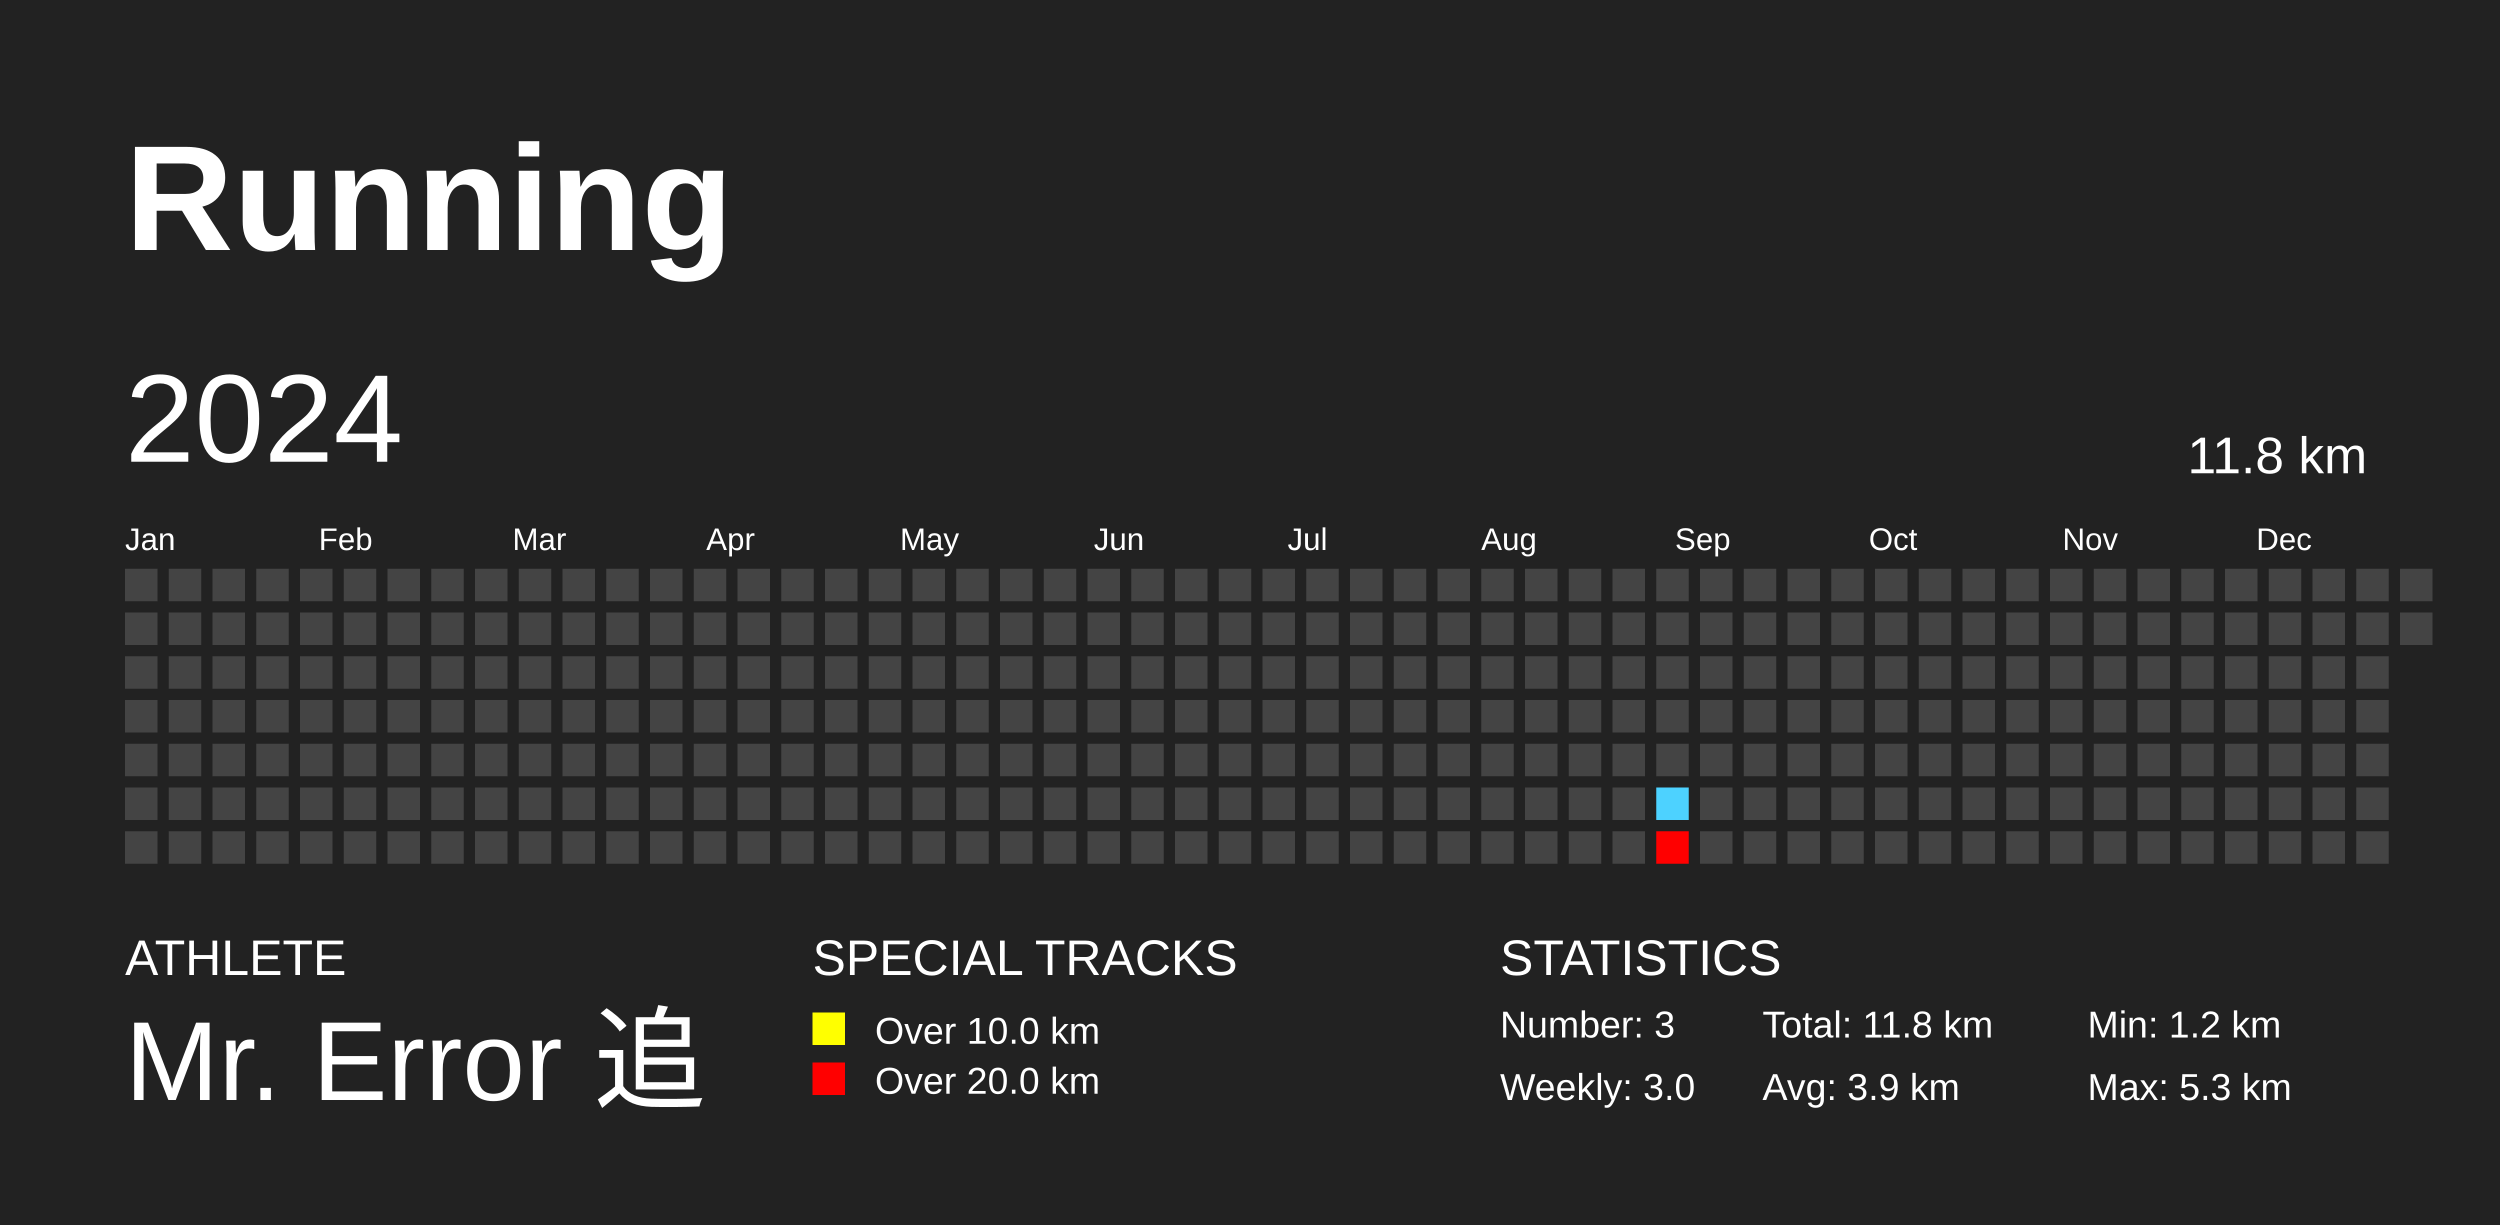
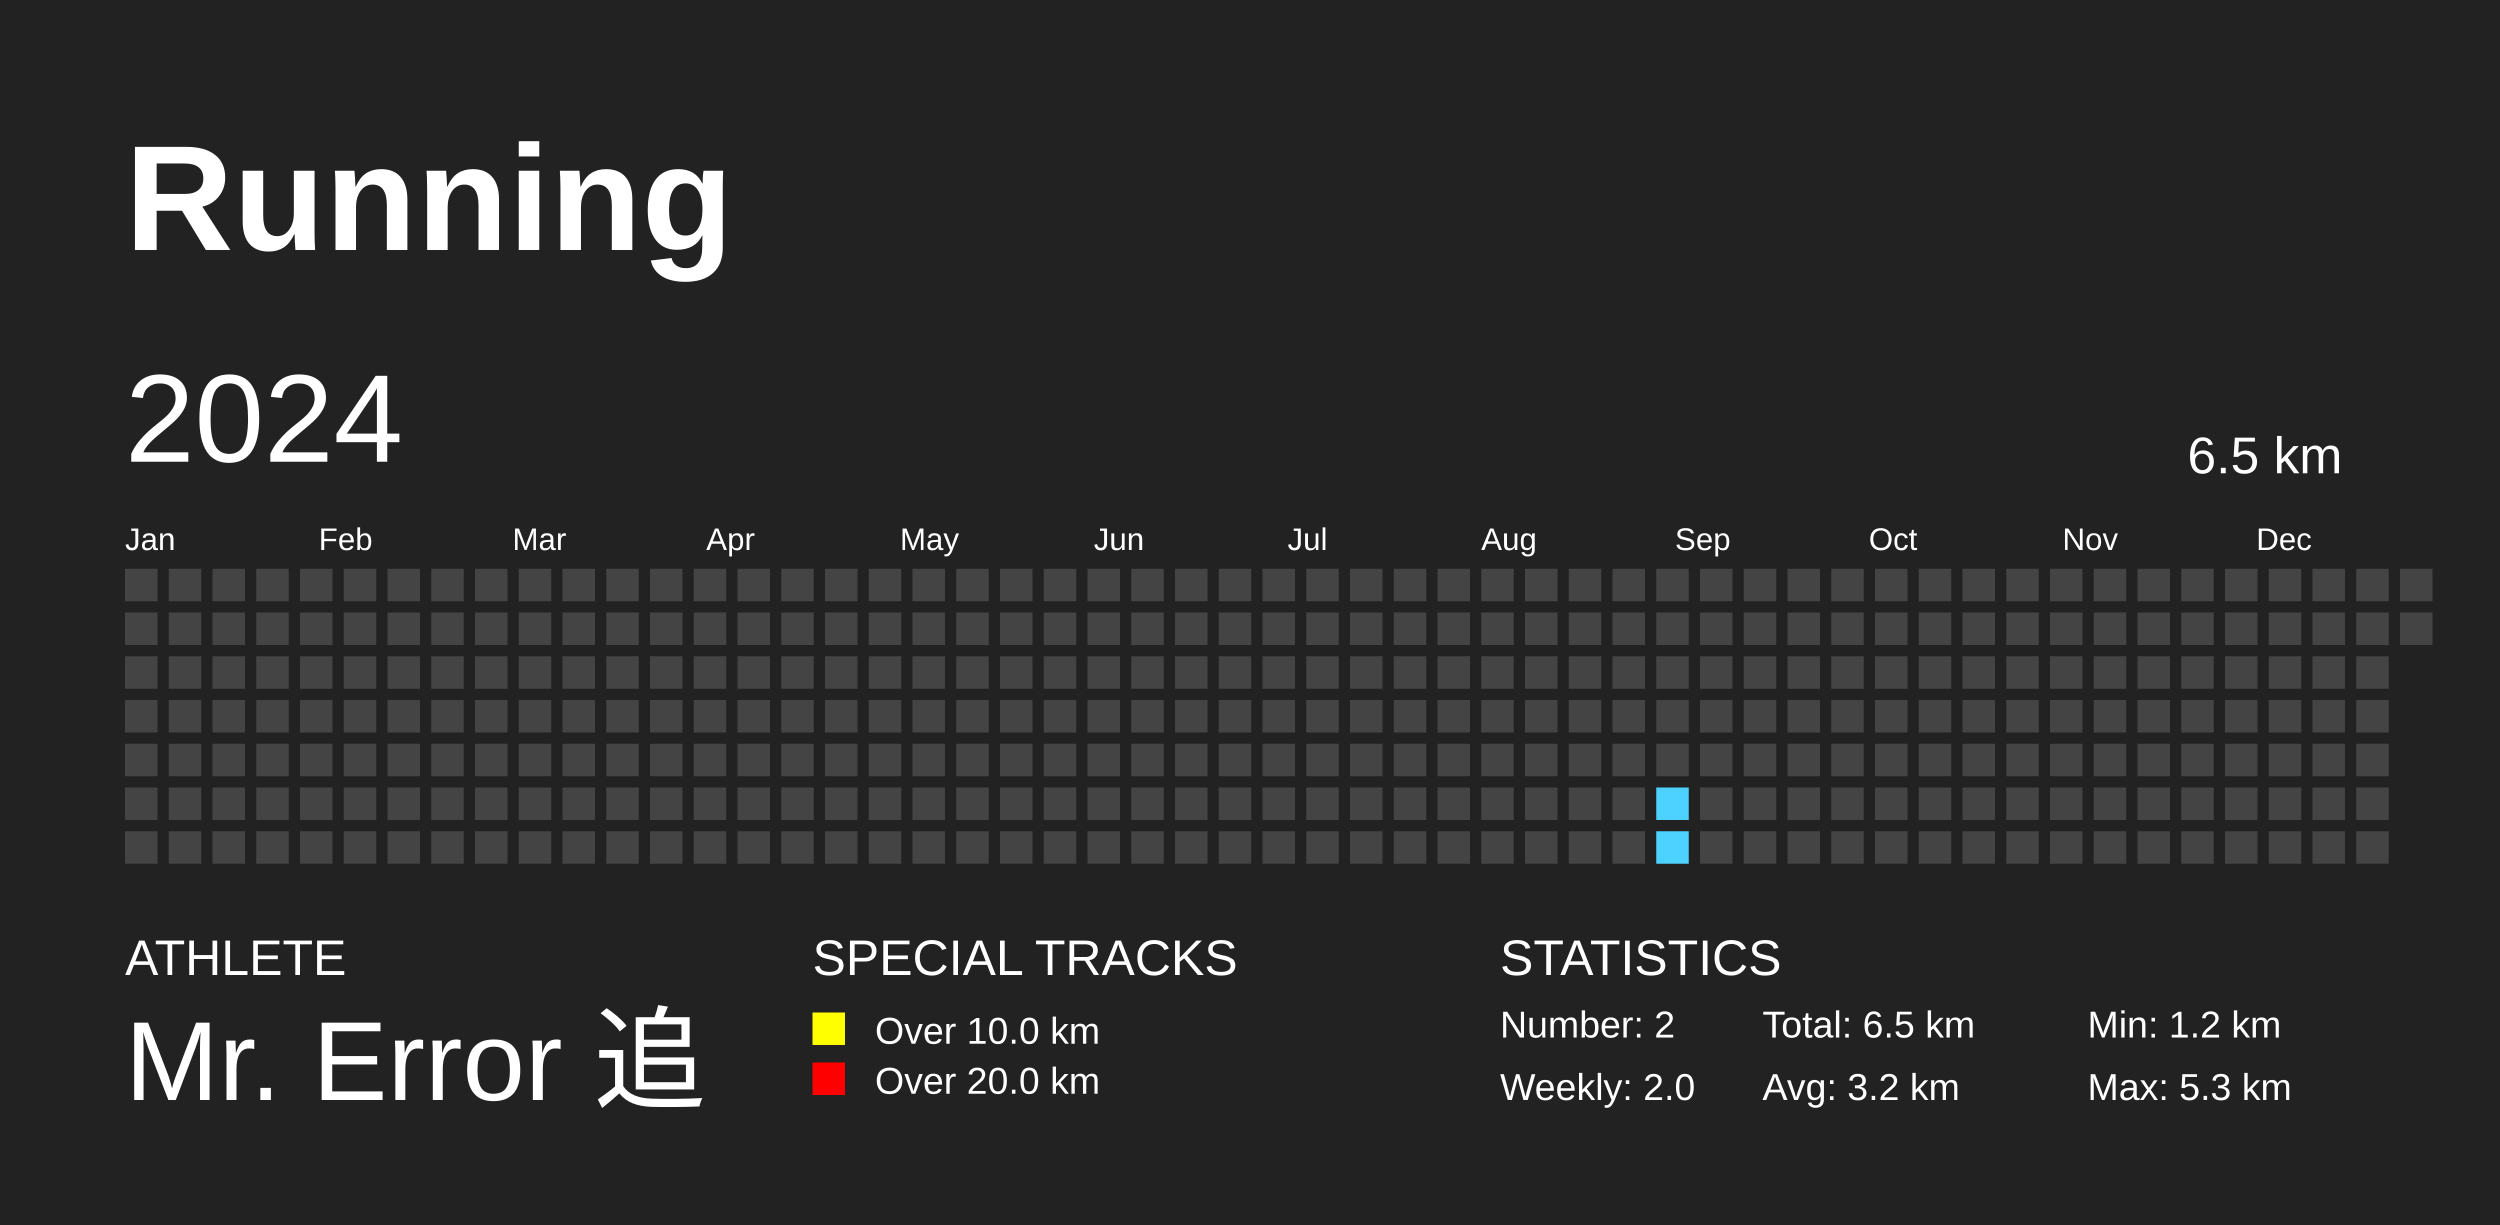
<svg xmlns="http://www.w3.org/2000/svg" baseProfile="full" height="98mm" version="1.1" viewBox="0,0,200,98" width="200mm">
  <defs />
  <rect fill="#222222" height="98" width="200" x="0" y="0" />
  <text fill="#FFFFFF" style="font-size:12px; font-family:Arial; font-weight:bold;" x="10" y="20">Running</text>
  <text fill="#FFFFFF" style="font-size:4px; font-family:Arial" x="10" y="78">ATHLETE</text>
  <text fill="#FFFFFF" style="font-size:9px; font-family:Arial" x="10" y="88">Mr. Error 追</text>
  <text fill="#FFFFFF" style="font-size:4px; font-family:Arial" x="65" y="78">SPECIAL TRACKS</text>
  <rect fill="yellow" height="2.6" width="2.6" x="65" y="81" />
  <text fill="#FFFFFF" style="font-size:3px; font-family:Arial" x="70" y="83.5">Over 10.0 km</text>
  <rect fill="red" height="2.6" width="2.6" x="65" y="85" />
  <text fill="#FFFFFF" style="font-size:3px; font-family:Arial" x="70" y="87.5">Over 20.0 km</text>
  <text fill="#FFFFFF" style="font-size:4px; font-family:Arial" x="120" y="78">STATISTICS</text>
-   <text fill="#FFFFFF" style="font-size:3px; font-family:Arial" x="120" y="83">Number: 3</text>
-   <text fill="#FFFFFF" style="font-size:3px; font-family:Arial" x="120" y="88">Weekly: 3.0</text>
-   <text fill="#FFFFFF" style="font-size:3px; font-family:Arial" x="141" y="83">Total: 11.8 km</text>
-   <text fill="#FFFFFF" style="font-size:3px; font-family:Arial" x="141" y="88">Avg: 3.9 km</text>
+   <text fill="#FFFFFF" style="font-size:3px; font-family:Arial" x="120" y="83">Number: 2</text>
+   <text fill="#FFFFFF" style="font-size:3px; font-family:Arial" x="120" y="88">Weekly: 2.0</text>
+   <text fill="#FFFFFF" style="font-size:3px; font-family:Arial" x="141" y="83">Total: 6.5 km</text>
+   <text fill="#FFFFFF" style="font-size:3px; font-family:Arial" x="141" y="88">Avg: 3.2 km</text>
  <text fill="#FFFFFF" style="font-size:3px; font-family:Arial" x="167" y="83">Min: 1.2 km</text>
  <text fill="#FFFFFF" style="font-size:3px; font-family:Arial" x="167" y="88">Max: 5.3 km</text>
  <text dominant-baseline="hanging" fill="#FFFFFF" style="font-size:10.0px; font-family:Arial;" x="10" y="30">2024</text>
-   <text dominant-baseline="hanging" fill="#FFFFFF" style="font-size:4.125px; font-family:Arial;" x="175" y="35">11.8 km</text>
+   <text dominant-baseline="hanging" fill="#FFFFFF" style="font-size:4.125px; font-family:Arial;" x="175" y="35">6.5 km</text>
  <text fill="#FFFFFF" style="font-size:2.5px; font-family:Arial" x="10.0" y="44">Jan</text>
  <text fill="#FFFFFF" style="font-size:2.5px; font-family:Arial" x="25.5" y="44">Feb</text>
  <text fill="#FFFFFF" style="font-size:2.5px; font-family:Arial" x="41.0" y="44">Mar</text>
  <text fill="#FFFFFF" style="font-size:2.5px; font-family:Arial" x="56.5" y="44">Apr</text>
  <text fill="#FFFFFF" style="font-size:2.5px; font-family:Arial" x="72.0" y="44">May</text>
  <text fill="#FFFFFF" style="font-size:2.5px; font-family:Arial" x="87.5" y="44">Jun</text>
  <text fill="#FFFFFF" style="font-size:2.5px; font-family:Arial" x="103.0" y="44">Jul</text>
  <text fill="#FFFFFF" style="font-size:2.5px; font-family:Arial" x="118.5" y="44">Aug</text>
  <text fill="#FFFFFF" style="font-size:2.5px; font-family:Arial" x="134.0" y="44">Sep</text>
  <text fill="#FFFFFF" style="font-size:2.5px; font-family:Arial" x="149.5" y="44">Oct</text>
  <text fill="#FFFFFF" style="font-size:2.5px; font-family:Arial" x="165.0" y="44">Nov</text>
  <text fill="#FFFFFF" style="font-size:2.5px; font-family:Arial" x="180.5" y="44">Dec</text>
  <rect fill="#444444" height="2.6" width="2.6" x="10.0" y="45.5" />
  <rect fill="#444444" height="2.6" width="2.6" x="10.0" y="49.0" />
  <rect fill="#444444" height="2.6" width="2.6" x="10.0" y="52.5" />
  <rect fill="#444444" height="2.6" width="2.6" x="10.0" y="56.0" />
  <rect fill="#444444" height="2.6" width="2.6" x="10.0" y="59.5" />
  <rect fill="#444444" height="2.6" width="2.6" x="10.0" y="63.0" />
  <rect fill="#444444" height="2.6" width="2.6" x="10.0" y="66.5" />
  <rect fill="#444444" height="2.6" width="2.6" x="13.5" y="45.5" />
  <rect fill="#444444" height="2.6" width="2.6" x="13.5" y="49.0" />
  <rect fill="#444444" height="2.6" width="2.6" x="13.5" y="52.5" />
  <rect fill="#444444" height="2.6" width="2.6" x="13.5" y="56.0" />
  <rect fill="#444444" height="2.6" width="2.6" x="13.5" y="59.5" />
  <rect fill="#444444" height="2.6" width="2.6" x="13.5" y="63.0" />
  <rect fill="#444444" height="2.6" width="2.6" x="13.5" y="66.5" />
  <rect fill="#444444" height="2.6" width="2.6" x="17.0" y="45.5" />
  <rect fill="#444444" height="2.6" width="2.6" x="17.0" y="49.0" />
  <rect fill="#444444" height="2.6" width="2.6" x="17.0" y="52.5" />
  <rect fill="#444444" height="2.6" width="2.6" x="17.0" y="56.0" />
  <rect fill="#444444" height="2.6" width="2.6" x="17.0" y="59.5" />
  <rect fill="#444444" height="2.6" width="2.6" x="17.0" y="63.0" />
  <rect fill="#444444" height="2.6" width="2.6" x="17.0" y="66.5" />
  <rect fill="#444444" height="2.6" width="2.6" x="20.5" y="45.5" />
  <rect fill="#444444" height="2.6" width="2.6" x="20.5" y="49.0" />
  <rect fill="#444444" height="2.6" width="2.6" x="20.5" y="52.5" />
  <rect fill="#444444" height="2.6" width="2.6" x="20.5" y="56.0" />
  <rect fill="#444444" height="2.6" width="2.6" x="20.5" y="59.5" />
  <rect fill="#444444" height="2.6" width="2.6" x="20.5" y="63.0" />
  <rect fill="#444444" height="2.6" width="2.6" x="20.5" y="66.5" />
  <rect fill="#444444" height="2.6" width="2.6" x="24.0" y="45.5" />
  <rect fill="#444444" height="2.6" width="2.6" x="24.0" y="49.0" />
  <rect fill="#444444" height="2.6" width="2.6" x="24.0" y="52.5" />
  <rect fill="#444444" height="2.6" width="2.6" x="24.0" y="56.0" />
  <rect fill="#444444" height="2.6" width="2.6" x="24.0" y="59.5" />
  <rect fill="#444444" height="2.6" width="2.6" x="24.0" y="63.0" />
  <rect fill="#444444" height="2.6" width="2.6" x="24.0" y="66.5" />
  <rect fill="#444444" height="2.6" width="2.6" x="27.5" y="45.5" />
  <rect fill="#444444" height="2.6" width="2.6" x="27.5" y="49.0" />
  <rect fill="#444444" height="2.6" width="2.6" x="27.5" y="52.5" />
  <rect fill="#444444" height="2.6" width="2.6" x="27.5" y="56.0" />
  <rect fill="#444444" height="2.6" width="2.6" x="27.5" y="59.5" />
  <rect fill="#444444" height="2.6" width="2.6" x="27.5" y="63.0" />
  <rect fill="#444444" height="2.6" width="2.6" x="27.5" y="66.5" />
  <rect fill="#444444" height="2.6" width="2.6" x="31.0" y="45.5" />
  <rect fill="#444444" height="2.6" width="2.6" x="31.0" y="49.0" />
  <rect fill="#444444" height="2.6" width="2.6" x="31.0" y="52.5" />
  <rect fill="#444444" height="2.6" width="2.6" x="31.0" y="56.0" />
  <rect fill="#444444" height="2.6" width="2.6" x="31.0" y="59.5" />
  <rect fill="#444444" height="2.6" width="2.6" x="31.0" y="63.0" />
  <rect fill="#444444" height="2.6" width="2.6" x="31.0" y="66.5" />
  <rect fill="#444444" height="2.6" width="2.6" x="34.5" y="45.5" />
  <rect fill="#444444" height="2.6" width="2.6" x="34.5" y="49.0" />
  <rect fill="#444444" height="2.6" width="2.6" x="34.5" y="52.5" />
  <rect fill="#444444" height="2.6" width="2.6" x="34.5" y="56.0" />
  <rect fill="#444444" height="2.6" width="2.6" x="34.5" y="59.5" />
  <rect fill="#444444" height="2.6" width="2.6" x="34.5" y="63.0" />
  <rect fill="#444444" height="2.6" width="2.6" x="34.5" y="66.5" />
  <rect fill="#444444" height="2.6" width="2.6" x="38.0" y="45.5" />
  <rect fill="#444444" height="2.6" width="2.6" x="38.0" y="49.0" />
  <rect fill="#444444" height="2.6" width="2.6" x="38.0" y="52.5" />
  <rect fill="#444444" height="2.6" width="2.6" x="38.0" y="56.0" />
  <rect fill="#444444" height="2.6" width="2.6" x="38.0" y="59.5" />
  <rect fill="#444444" height="2.6" width="2.6" x="38.0" y="63.0" />
  <rect fill="#444444" height="2.6" width="2.6" x="38.0" y="66.5" />
  <rect fill="#444444" height="2.6" width="2.6" x="41.5" y="45.5" />
  <rect fill="#444444" height="2.6" width="2.6" x="41.5" y="49.0" />
  <rect fill="#444444" height="2.6" width="2.6" x="41.5" y="52.5" />
  <rect fill="#444444" height="2.6" width="2.6" x="41.5" y="56.0" />
  <rect fill="#444444" height="2.6" width="2.6" x="41.5" y="59.5" />
  <rect fill="#444444" height="2.6" width="2.6" x="41.5" y="63.0" />
  <rect fill="#444444" height="2.6" width="2.6" x="41.5" y="66.5" />
  <rect fill="#444444" height="2.6" width="2.6" x="45.0" y="45.5" />
  <rect fill="#444444" height="2.6" width="2.6" x="45.0" y="49.0" />
  <rect fill="#444444" height="2.6" width="2.6" x="45.0" y="52.5" />
  <rect fill="#444444" height="2.6" width="2.6" x="45.0" y="56.0" />
  <rect fill="#444444" height="2.6" width="2.6" x="45.0" y="59.5" />
  <rect fill="#444444" height="2.6" width="2.6" x="45.0" y="63.0" />
  <rect fill="#444444" height="2.6" width="2.6" x="45.0" y="66.5" />
  <rect fill="#444444" height="2.6" width="2.6" x="48.5" y="45.5" />
  <rect fill="#444444" height="2.6" width="2.6" x="48.5" y="49.0" />
  <rect fill="#444444" height="2.6" width="2.6" x="48.5" y="52.5" />
  <rect fill="#444444" height="2.6" width="2.6" x="48.5" y="56.0" />
  <rect fill="#444444" height="2.6" width="2.6" x="48.5" y="59.5" />
  <rect fill="#444444" height="2.6" width="2.6" x="48.5" y="63.0" />
  <rect fill="#444444" height="2.6" width="2.6" x="48.5" y="66.5" />
  <rect fill="#444444" height="2.6" width="2.6" x="52.0" y="45.5" />
  <rect fill="#444444" height="2.6" width="2.6" x="52.0" y="49.0" />
  <rect fill="#444444" height="2.6" width="2.6" x="52.0" y="52.5" />
  <rect fill="#444444" height="2.6" width="2.6" x="52.0" y="56.0" />
  <rect fill="#444444" height="2.6" width="2.6" x="52.0" y="59.5" />
  <rect fill="#444444" height="2.6" width="2.6" x="52.0" y="63.0" />
  <rect fill="#444444" height="2.6" width="2.6" x="52.0" y="66.5" />
  <rect fill="#444444" height="2.6" width="2.6" x="55.5" y="45.5" />
  <rect fill="#444444" height="2.6" width="2.6" x="55.5" y="49.0" />
  <rect fill="#444444" height="2.6" width="2.6" x="55.5" y="52.5" />
  <rect fill="#444444" height="2.6" width="2.6" x="55.5" y="56.0" />
  <rect fill="#444444" height="2.6" width="2.6" x="55.5" y="59.5" />
  <rect fill="#444444" height="2.6" width="2.6" x="55.5" y="63.0" />
  <rect fill="#444444" height="2.6" width="2.6" x="55.5" y="66.5" />
  <rect fill="#444444" height="2.6" width="2.6" x="59.0" y="45.5" />
  <rect fill="#444444" height="2.6" width="2.6" x="59.0" y="49.0" />
  <rect fill="#444444" height="2.6" width="2.6" x="59.0" y="52.5" />
  <rect fill="#444444" height="2.6" width="2.6" x="59.0" y="56.0" />
  <rect fill="#444444" height="2.6" width="2.6" x="59.0" y="59.5" />
  <rect fill="#444444" height="2.6" width="2.6" x="59.0" y="63.0" />
  <rect fill="#444444" height="2.6" width="2.6" x="59.0" y="66.5" />
  <rect fill="#444444" height="2.6" width="2.6" x="62.5" y="45.5" />
  <rect fill="#444444" height="2.6" width="2.6" x="62.5" y="49.0" />
  <rect fill="#444444" height="2.6" width="2.6" x="62.5" y="52.5" />
  <rect fill="#444444" height="2.6" width="2.6" x="62.5" y="56.0" />
  <rect fill="#444444" height="2.6" width="2.6" x="62.5" y="59.5" />
  <rect fill="#444444" height="2.6" width="2.6" x="62.5" y="63.0" />
  <rect fill="#444444" height="2.6" width="2.6" x="62.5" y="66.5" />
  <rect fill="#444444" height="2.6" width="2.6" x="66.0" y="45.5" />
  <rect fill="#444444" height="2.6" width="2.6" x="66.0" y="49.0" />
  <rect fill="#444444" height="2.6" width="2.6" x="66.0" y="52.5" />
  <rect fill="#444444" height="2.6" width="2.6" x="66.0" y="56.0" />
  <rect fill="#444444" height="2.6" width="2.6" x="66.0" y="59.5" />
  <rect fill="#444444" height="2.6" width="2.6" x="66.0" y="63.0" />
  <rect fill="#444444" height="2.6" width="2.6" x="66.0" y="66.5" />
  <rect fill="#444444" height="2.6" width="2.6" x="69.5" y="45.5" />
  <rect fill="#444444" height="2.6" width="2.6" x="69.5" y="49.0" />
  <rect fill="#444444" height="2.6" width="2.6" x="69.5" y="52.5" />
  <rect fill="#444444" height="2.6" width="2.6" x="69.5" y="56.0" />
  <rect fill="#444444" height="2.6" width="2.6" x="69.5" y="59.5" />
  <rect fill="#444444" height="2.6" width="2.6" x="69.5" y="63.0" />
  <rect fill="#444444" height="2.6" width="2.6" x="69.5" y="66.5" />
  <rect fill="#444444" height="2.6" width="2.6" x="73.0" y="45.5" />
  <rect fill="#444444" height="2.6" width="2.6" x="73.0" y="49.0" />
  <rect fill="#444444" height="2.6" width="2.6" x="73.0" y="52.5" />
  <rect fill="#444444" height="2.6" width="2.6" x="73.0" y="56.0" />
  <rect fill="#444444" height="2.6" width="2.6" x="73.0" y="59.5" />
  <rect fill="#444444" height="2.6" width="2.6" x="73.0" y="63.0" />
  <rect fill="#444444" height="2.6" width="2.6" x="73.0" y="66.5" />
  <rect fill="#444444" height="2.6" width="2.6" x="76.5" y="45.5" />
  <rect fill="#444444" height="2.6" width="2.6" x="76.5" y="49.0" />
  <rect fill="#444444" height="2.6" width="2.6" x="76.5" y="52.5" />
  <rect fill="#444444" height="2.6" width="2.6" x="76.5" y="56.0" />
  <rect fill="#444444" height="2.6" width="2.6" x="76.5" y="59.5" />
  <rect fill="#444444" height="2.6" width="2.6" x="76.5" y="63.0" />
  <rect fill="#444444" height="2.6" width="2.6" x="76.5" y="66.5" />
  <rect fill="#444444" height="2.6" width="2.6" x="80.0" y="45.5" />
  <rect fill="#444444" height="2.6" width="2.6" x="80.0" y="49.0" />
  <rect fill="#444444" height="2.6" width="2.6" x="80.0" y="52.5" />
  <rect fill="#444444" height="2.6" width="2.6" x="80.0" y="56.0" />
  <rect fill="#444444" height="2.6" width="2.6" x="80.0" y="59.5" />
  <rect fill="#444444" height="2.6" width="2.6" x="80.0" y="63.0" />
  <rect fill="#444444" height="2.6" width="2.6" x="80.0" y="66.5" />
  <rect fill="#444444" height="2.6" width="2.6" x="83.5" y="45.5" />
  <rect fill="#444444" height="2.6" width="2.6" x="83.5" y="49.0" />
  <rect fill="#444444" height="2.6" width="2.6" x="83.5" y="52.5" />
  <rect fill="#444444" height="2.6" width="2.6" x="83.5" y="56.0" />
  <rect fill="#444444" height="2.6" width="2.6" x="83.5" y="59.5" />
  <rect fill="#444444" height="2.6" width="2.6" x="83.5" y="63.0" />
  <rect fill="#444444" height="2.6" width="2.6" x="83.5" y="66.5" />
  <rect fill="#444444" height="2.6" width="2.6" x="87.0" y="45.5" />
  <rect fill="#444444" height="2.6" width="2.6" x="87.0" y="49.0" />
  <rect fill="#444444" height="2.6" width="2.6" x="87.0" y="52.5" />
  <rect fill="#444444" height="2.6" width="2.6" x="87.0" y="56.0" />
  <rect fill="#444444" height="2.6" width="2.6" x="87.0" y="59.5" />
  <rect fill="#444444" height="2.6" width="2.6" x="87.0" y="63.0" />
  <rect fill="#444444" height="2.6" width="2.6" x="87.0" y="66.5" />
  <rect fill="#444444" height="2.6" width="2.6" x="90.5" y="45.5" />
  <rect fill="#444444" height="2.6" width="2.6" x="90.5" y="49.0" />
  <rect fill="#444444" height="2.6" width="2.6" x="90.5" y="52.5" />
  <rect fill="#444444" height="2.6" width="2.6" x="90.5" y="56.0" />
  <rect fill="#444444" height="2.6" width="2.6" x="90.5" y="59.5" />
  <rect fill="#444444" height="2.6" width="2.6" x="90.5" y="63.0" />
  <rect fill="#444444" height="2.6" width="2.6" x="90.5" y="66.5" />
  <rect fill="#444444" height="2.6" width="2.6" x="94.0" y="45.5" />
  <rect fill="#444444" height="2.6" width="2.6" x="94.0" y="49.0" />
  <rect fill="#444444" height="2.6" width="2.6" x="94.0" y="52.5" />
  <rect fill="#444444" height="2.6" width="2.6" x="94.0" y="56.0" />
  <rect fill="#444444" height="2.6" width="2.6" x="94.0" y="59.5" />
  <rect fill="#444444" height="2.6" width="2.6" x="94.0" y="63.0" />
  <rect fill="#444444" height="2.6" width="2.6" x="94.0" y="66.5" />
  <rect fill="#444444" height="2.6" width="2.6" x="97.5" y="45.5" />
  <rect fill="#444444" height="2.6" width="2.6" x="97.5" y="49.0" />
  <rect fill="#444444" height="2.6" width="2.6" x="97.5" y="52.5" />
  <rect fill="#444444" height="2.6" width="2.6" x="97.5" y="56.0" />
  <rect fill="#444444" height="2.6" width="2.6" x="97.5" y="59.5" />
  <rect fill="#444444" height="2.6" width="2.6" x="97.5" y="63.0" />
  <rect fill="#444444" height="2.6" width="2.6" x="97.5" y="66.5" />
  <rect fill="#444444" height="2.6" width="2.6" x="101.0" y="45.5" />
  <rect fill="#444444" height="2.6" width="2.6" x="101.0" y="49.0" />
  <rect fill="#444444" height="2.6" width="2.6" x="101.0" y="52.5" />
  <rect fill="#444444" height="2.6" width="2.6" x="101.0" y="56.0" />
  <rect fill="#444444" height="2.6" width="2.6" x="101.0" y="59.5" />
  <rect fill="#444444" height="2.6" width="2.6" x="101.0" y="63.0" />
  <rect fill="#444444" height="2.6" width="2.6" x="101.0" y="66.5" />
  <rect fill="#444444" height="2.6" width="2.6" x="104.5" y="45.5" />
  <rect fill="#444444" height="2.6" width="2.6" x="104.5" y="49.0" />
  <rect fill="#444444" height="2.6" width="2.6" x="104.5" y="52.5" />
  <rect fill="#444444" height="2.6" width="2.6" x="104.5" y="56.0" />
  <rect fill="#444444" height="2.6" width="2.6" x="104.5" y="59.5" />
  <rect fill="#444444" height="2.6" width="2.6" x="104.5" y="63.0" />
  <rect fill="#444444" height="2.6" width="2.6" x="104.5" y="66.5" />
  <rect fill="#444444" height="2.6" width="2.6" x="108.0" y="45.5" />
  <rect fill="#444444" height="2.6" width="2.6" x="108.0" y="49.0" />
  <rect fill="#444444" height="2.6" width="2.6" x="108.0" y="52.5" />
  <rect fill="#444444" height="2.6" width="2.6" x="108.0" y="56.0" />
  <rect fill="#444444" height="2.6" width="2.6" x="108.0" y="59.5" />
  <rect fill="#444444" height="2.6" width="2.6" x="108.0" y="63.0" />
  <rect fill="#444444" height="2.6" width="2.6" x="108.0" y="66.5" />
  <rect fill="#444444" height="2.6" width="2.6" x="111.5" y="45.5" />
  <rect fill="#444444" height="2.6" width="2.6" x="111.5" y="49.0" />
  <rect fill="#444444" height="2.6" width="2.6" x="111.5" y="52.5" />
  <rect fill="#444444" height="2.6" width="2.6" x="111.5" y="56.0" />
  <rect fill="#444444" height="2.6" width="2.6" x="111.5" y="59.5" />
  <rect fill="#444444" height="2.6" width="2.6" x="111.5" y="63.0" />
  <rect fill="#444444" height="2.6" width="2.6" x="111.5" y="66.5" />
  <rect fill="#444444" height="2.6" width="2.6" x="115.0" y="45.5" />
  <rect fill="#444444" height="2.6" width="2.6" x="115.0" y="49.0" />
  <rect fill="#444444" height="2.6" width="2.6" x="115.0" y="52.5" />
  <rect fill="#444444" height="2.6" width="2.6" x="115.0" y="56.0" />
  <rect fill="#444444" height="2.6" width="2.6" x="115.0" y="59.5" />
  <rect fill="#444444" height="2.6" width="2.6" x="115.0" y="63.0" />
  <rect fill="#444444" height="2.6" width="2.6" x="115.0" y="66.5" />
  <rect fill="#444444" height="2.6" width="2.6" x="118.5" y="45.5" />
  <rect fill="#444444" height="2.6" width="2.6" x="118.5" y="49.0" />
  <rect fill="#444444" height="2.6" width="2.6" x="118.5" y="52.5" />
  <rect fill="#444444" height="2.6" width="2.6" x="118.5" y="56.0" />
  <rect fill="#444444" height="2.6" width="2.6" x="118.5" y="59.5" />
  <rect fill="#444444" height="2.6" width="2.6" x="118.5" y="63.0" />
  <rect fill="#444444" height="2.6" width="2.6" x="118.5" y="66.5" />
  <rect fill="#444444" height="2.6" width="2.6" x="122.0" y="45.5" />
  <rect fill="#444444" height="2.6" width="2.6" x="122.0" y="49.0" />
  <rect fill="#444444" height="2.6" width="2.6" x="122.0" y="52.5" />
  <rect fill="#444444" height="2.6" width="2.6" x="122.0" y="56.0" />
  <rect fill="#444444" height="2.6" width="2.6" x="122.0" y="59.5" />
  <rect fill="#444444" height="2.6" width="2.6" x="122.0" y="63.0" />
  <rect fill="#444444" height="2.6" width="2.6" x="122.0" y="66.5" />
  <rect fill="#444444" height="2.6" width="2.6" x="125.5" y="45.5" />
  <rect fill="#444444" height="2.6" width="2.6" x="125.5" y="49.0" />
  <rect fill="#444444" height="2.6" width="2.6" x="125.5" y="52.5" />
  <rect fill="#444444" height="2.6" width="2.6" x="125.5" y="56.0" />
  <rect fill="#444444" height="2.6" width="2.6" x="125.5" y="59.5" />
  <rect fill="#444444" height="2.6" width="2.6" x="125.5" y="63.0" />
  <rect fill="#444444" height="2.6" width="2.6" x="125.5" y="66.5" />
  <rect fill="#444444" height="2.6" width="2.6" x="129.0" y="45.5" />
  <rect fill="#444444" height="2.6" width="2.6" x="129.0" y="49.0" />
  <rect fill="#444444" height="2.6" width="2.6" x="129.0" y="52.5" />
  <rect fill="#444444" height="2.6" width="2.6" x="129.0" y="56.0" />
  <rect fill="#444444" height="2.6" width="2.6" x="129.0" y="59.5" />
  <rect fill="#444444" height="2.6" width="2.6" x="129.0" y="63.0" />
  <rect fill="#444444" height="2.6" width="2.6" x="129.0" y="66.5" />
  <rect fill="#444444" height="2.6" width="2.6" x="132.5" y="45.5" />
  <rect fill="#444444" height="2.6" width="2.6" x="132.5" y="49.0" />
  <rect fill="#444444" height="2.6" width="2.6" x="132.5" y="52.5" />
  <rect fill="#444444" height="2.6" width="2.6" x="132.5" y="56.0" />
  <rect fill="#444444" height="2.6" width="2.6" x="132.5" y="59.5" />
  <rect fill="#4dd2ff" height="2.6" width="2.6" x="132.5" y="63.0" />
-   <rect fill="#ff0000" height="2.6" width="2.6" x="132.5" y="66.5" />
+   <rect fill="#4dd2ff" height="2.6" width="2.6" x="132.5" y="66.5" />
  <rect fill="#444444" height="2.6" width="2.6" x="136.0" y="45.5" />
  <rect fill="#444444" height="2.6" width="2.6" x="136.0" y="49.0" />
  <rect fill="#444444" height="2.6" width="2.6" x="136.0" y="52.5" />
  <rect fill="#444444" height="2.6" width="2.6" x="136.0" y="56.0" />
  <rect fill="#444444" height="2.6" width="2.6" x="136.0" y="59.5" />
  <rect fill="#444444" height="2.6" width="2.6" x="136.0" y="63.0" />
  <rect fill="#444444" height="2.6" width="2.6" x="136.0" y="66.5" />
  <rect fill="#444444" height="2.6" width="2.6" x="139.5" y="45.5" />
  <rect fill="#444444" height="2.6" width="2.6" x="139.5" y="49.0" />
  <rect fill="#444444" height="2.6" width="2.6" x="139.5" y="52.5" />
  <rect fill="#444444" height="2.6" width="2.6" x="139.5" y="56.0" />
  <rect fill="#444444" height="2.6" width="2.6" x="139.5" y="59.5" />
  <rect fill="#444444" height="2.6" width="2.6" x="139.5" y="63.0" />
  <rect fill="#444444" height="2.6" width="2.6" x="139.5" y="66.5" />
  <rect fill="#444444" height="2.6" width="2.6" x="143.0" y="45.5" />
  <rect fill="#444444" height="2.6" width="2.6" x="143.0" y="49.0" />
  <rect fill="#444444" height="2.6" width="2.6" x="143.0" y="52.5" />
  <rect fill="#444444" height="2.6" width="2.6" x="143.0" y="56.0" />
  <rect fill="#444444" height="2.6" width="2.6" x="143.0" y="59.5" />
  <rect fill="#444444" height="2.6" width="2.6" x="143.0" y="63.0" />
  <rect fill="#444444" height="2.6" width="2.6" x="143.0" y="66.5" />
  <rect fill="#444444" height="2.6" width="2.6" x="146.5" y="45.5" />
  <rect fill="#444444" height="2.6" width="2.6" x="146.5" y="49.0" />
  <rect fill="#444444" height="2.6" width="2.6" x="146.5" y="52.5" />
  <rect fill="#444444" height="2.6" width="2.6" x="146.5" y="56.0" />
  <rect fill="#444444" height="2.6" width="2.6" x="146.5" y="59.5" />
  <rect fill="#444444" height="2.6" width="2.6" x="146.5" y="63.0" />
  <rect fill="#444444" height="2.6" width="2.6" x="146.5" y="66.5" />
  <rect fill="#444444" height="2.6" width="2.6" x="150.0" y="45.5" />
  <rect fill="#444444" height="2.6" width="2.6" x="150.0" y="49.0" />
  <rect fill="#444444" height="2.6" width="2.6" x="150.0" y="52.5" />
  <rect fill="#444444" height="2.6" width="2.6" x="150.0" y="56.0" />
  <rect fill="#444444" height="2.6" width="2.6" x="150.0" y="59.5" />
  <rect fill="#444444" height="2.6" width="2.6" x="150.0" y="63.0" />
  <rect fill="#444444" height="2.6" width="2.6" x="150.0" y="66.5" />
  <rect fill="#444444" height="2.6" width="2.6" x="153.5" y="45.5" />
  <rect fill="#444444" height="2.6" width="2.6" x="153.5" y="49.0" />
  <rect fill="#444444" height="2.6" width="2.6" x="153.5" y="52.5" />
  <rect fill="#444444" height="2.6" width="2.6" x="153.5" y="56.0" />
  <rect fill="#444444" height="2.6" width="2.6" x="153.5" y="59.5" />
  <rect fill="#444444" height="2.6" width="2.6" x="153.5" y="63.0" />
  <rect fill="#444444" height="2.6" width="2.6" x="153.5" y="66.5" />
  <rect fill="#444444" height="2.6" width="2.6" x="157.0" y="45.5" />
  <rect fill="#444444" height="2.6" width="2.6" x="157.0" y="49.0" />
  <rect fill="#444444" height="2.6" width="2.6" x="157.0" y="52.5" />
  <rect fill="#444444" height="2.6" width="2.6" x="157.0" y="56.0" />
  <rect fill="#444444" height="2.6" width="2.6" x="157.0" y="59.5" />
  <rect fill="#444444" height="2.6" width="2.6" x="157.0" y="63.0" />
  <rect fill="#444444" height="2.6" width="2.6" x="157.0" y="66.5" />
  <rect fill="#444444" height="2.6" width="2.6" x="160.5" y="45.5" />
  <rect fill="#444444" height="2.6" width="2.6" x="160.5" y="49.0" />
  <rect fill="#444444" height="2.6" width="2.6" x="160.5" y="52.5" />
  <rect fill="#444444" height="2.6" width="2.6" x="160.5" y="56.0" />
  <rect fill="#444444" height="2.6" width="2.6" x="160.5" y="59.5" />
  <rect fill="#444444" height="2.6" width="2.6" x="160.5" y="63.0" />
  <rect fill="#444444" height="2.6" width="2.6" x="160.5" y="66.5" />
  <rect fill="#444444" height="2.6" width="2.6" x="164.0" y="45.5" />
  <rect fill="#444444" height="2.6" width="2.6" x="164.0" y="49.0" />
  <rect fill="#444444" height="2.6" width="2.6" x="164.0" y="52.5" />
  <rect fill="#444444" height="2.6" width="2.6" x="164.0" y="56.0" />
  <rect fill="#444444" height="2.6" width="2.6" x="164.0" y="59.5" />
  <rect fill="#444444" height="2.6" width="2.6" x="164.0" y="63.0" />
  <rect fill="#444444" height="2.6" width="2.6" x="164.0" y="66.5" />
  <rect fill="#444444" height="2.6" width="2.6" x="167.5" y="45.5" />
  <rect fill="#444444" height="2.6" width="2.6" x="167.5" y="49.0" />
  <rect fill="#444444" height="2.6" width="2.6" x="167.5" y="52.5" />
  <rect fill="#444444" height="2.6" width="2.6" x="167.5" y="56.0" />
  <rect fill="#444444" height="2.6" width="2.6" x="167.5" y="59.5" />
  <rect fill="#444444" height="2.6" width="2.6" x="167.5" y="63.0" />
  <rect fill="#444444" height="2.6" width="2.6" x="167.5" y="66.5" />
  <rect fill="#444444" height="2.6" width="2.6" x="171.0" y="45.5" />
  <rect fill="#444444" height="2.6" width="2.6" x="171.0" y="49.0" />
  <rect fill="#444444" height="2.6" width="2.6" x="171.0" y="52.5" />
  <rect fill="#444444" height="2.6" width="2.6" x="171.0" y="56.0" />
  <rect fill="#444444" height="2.6" width="2.6" x="171.0" y="59.5" />
  <rect fill="#444444" height="2.6" width="2.6" x="171.0" y="63.0" />
  <rect fill="#444444" height="2.6" width="2.6" x="171.0" y="66.5" />
  <rect fill="#444444" height="2.6" width="2.6" x="174.5" y="45.5" />
  <rect fill="#444444" height="2.6" width="2.6" x="174.5" y="49.0" />
  <rect fill="#444444" height="2.6" width="2.6" x="174.5" y="52.5" />
  <rect fill="#444444" height="2.6" width="2.6" x="174.5" y="56.0" />
  <rect fill="#444444" height="2.6" width="2.6" x="174.5" y="59.5" />
  <rect fill="#444444" height="2.6" width="2.6" x="174.5" y="63.0" />
  <rect fill="#444444" height="2.6" width="2.6" x="174.5" y="66.5" />
  <rect fill="#444444" height="2.6" width="2.6" x="178.0" y="45.5" />
  <rect fill="#444444" height="2.6" width="2.6" x="178.0" y="49.0" />
  <rect fill="#444444" height="2.6" width="2.6" x="178.0" y="52.5" />
  <rect fill="#444444" height="2.6" width="2.6" x="178.0" y="56.0" />
  <rect fill="#444444" height="2.6" width="2.6" x="178.0" y="59.5" />
  <rect fill="#444444" height="2.6" width="2.6" x="178.0" y="63.0" />
  <rect fill="#444444" height="2.6" width="2.6" x="178.0" y="66.5" />
  <rect fill="#444444" height="2.6" width="2.6" x="181.5" y="45.5" />
  <rect fill="#444444" height="2.6" width="2.6" x="181.5" y="49.0" />
  <rect fill="#444444" height="2.6" width="2.6" x="181.5" y="52.5" />
  <rect fill="#444444" height="2.6" width="2.6" x="181.5" y="56.0" />
  <rect fill="#444444" height="2.6" width="2.6" x="181.5" y="59.5" />
  <rect fill="#444444" height="2.6" width="2.6" x="181.5" y="63.0" />
  <rect fill="#444444" height="2.6" width="2.6" x="181.5" y="66.5" />
  <rect fill="#444444" height="2.6" width="2.6" x="185.0" y="45.5" />
  <rect fill="#444444" height="2.6" width="2.6" x="185.0" y="49.0" />
  <rect fill="#444444" height="2.6" width="2.6" x="185.0" y="52.5" />
  <rect fill="#444444" height="2.6" width="2.6" x="185.0" y="56.0" />
  <rect fill="#444444" height="2.6" width="2.6" x="185.0" y="59.5" />
  <rect fill="#444444" height="2.6" width="2.6" x="185.0" y="63.0" />
  <rect fill="#444444" height="2.6" width="2.6" x="185.0" y="66.5" />
  <rect fill="#444444" height="2.6" width="2.6" x="188.5" y="45.5" />
  <rect fill="#444444" height="2.6" width="2.6" x="188.5" y="49.0" />
  <rect fill="#444444" height="2.6" width="2.6" x="188.5" y="52.5" />
  <rect fill="#444444" height="2.6" width="2.6" x="188.5" y="56.0" />
  <rect fill="#444444" height="2.6" width="2.6" x="188.5" y="59.5" />
  <rect fill="#444444" height="2.6" width="2.6" x="188.5" y="63.0" />
  <rect fill="#444444" height="2.6" width="2.6" x="188.5" y="66.5" />
  <rect fill="#444444" height="2.6" width="2.6" x="192.0" y="45.5" />
  <rect fill="#444444" height="2.6" width="2.6" x="192.0" y="49.0" />
</svg>
